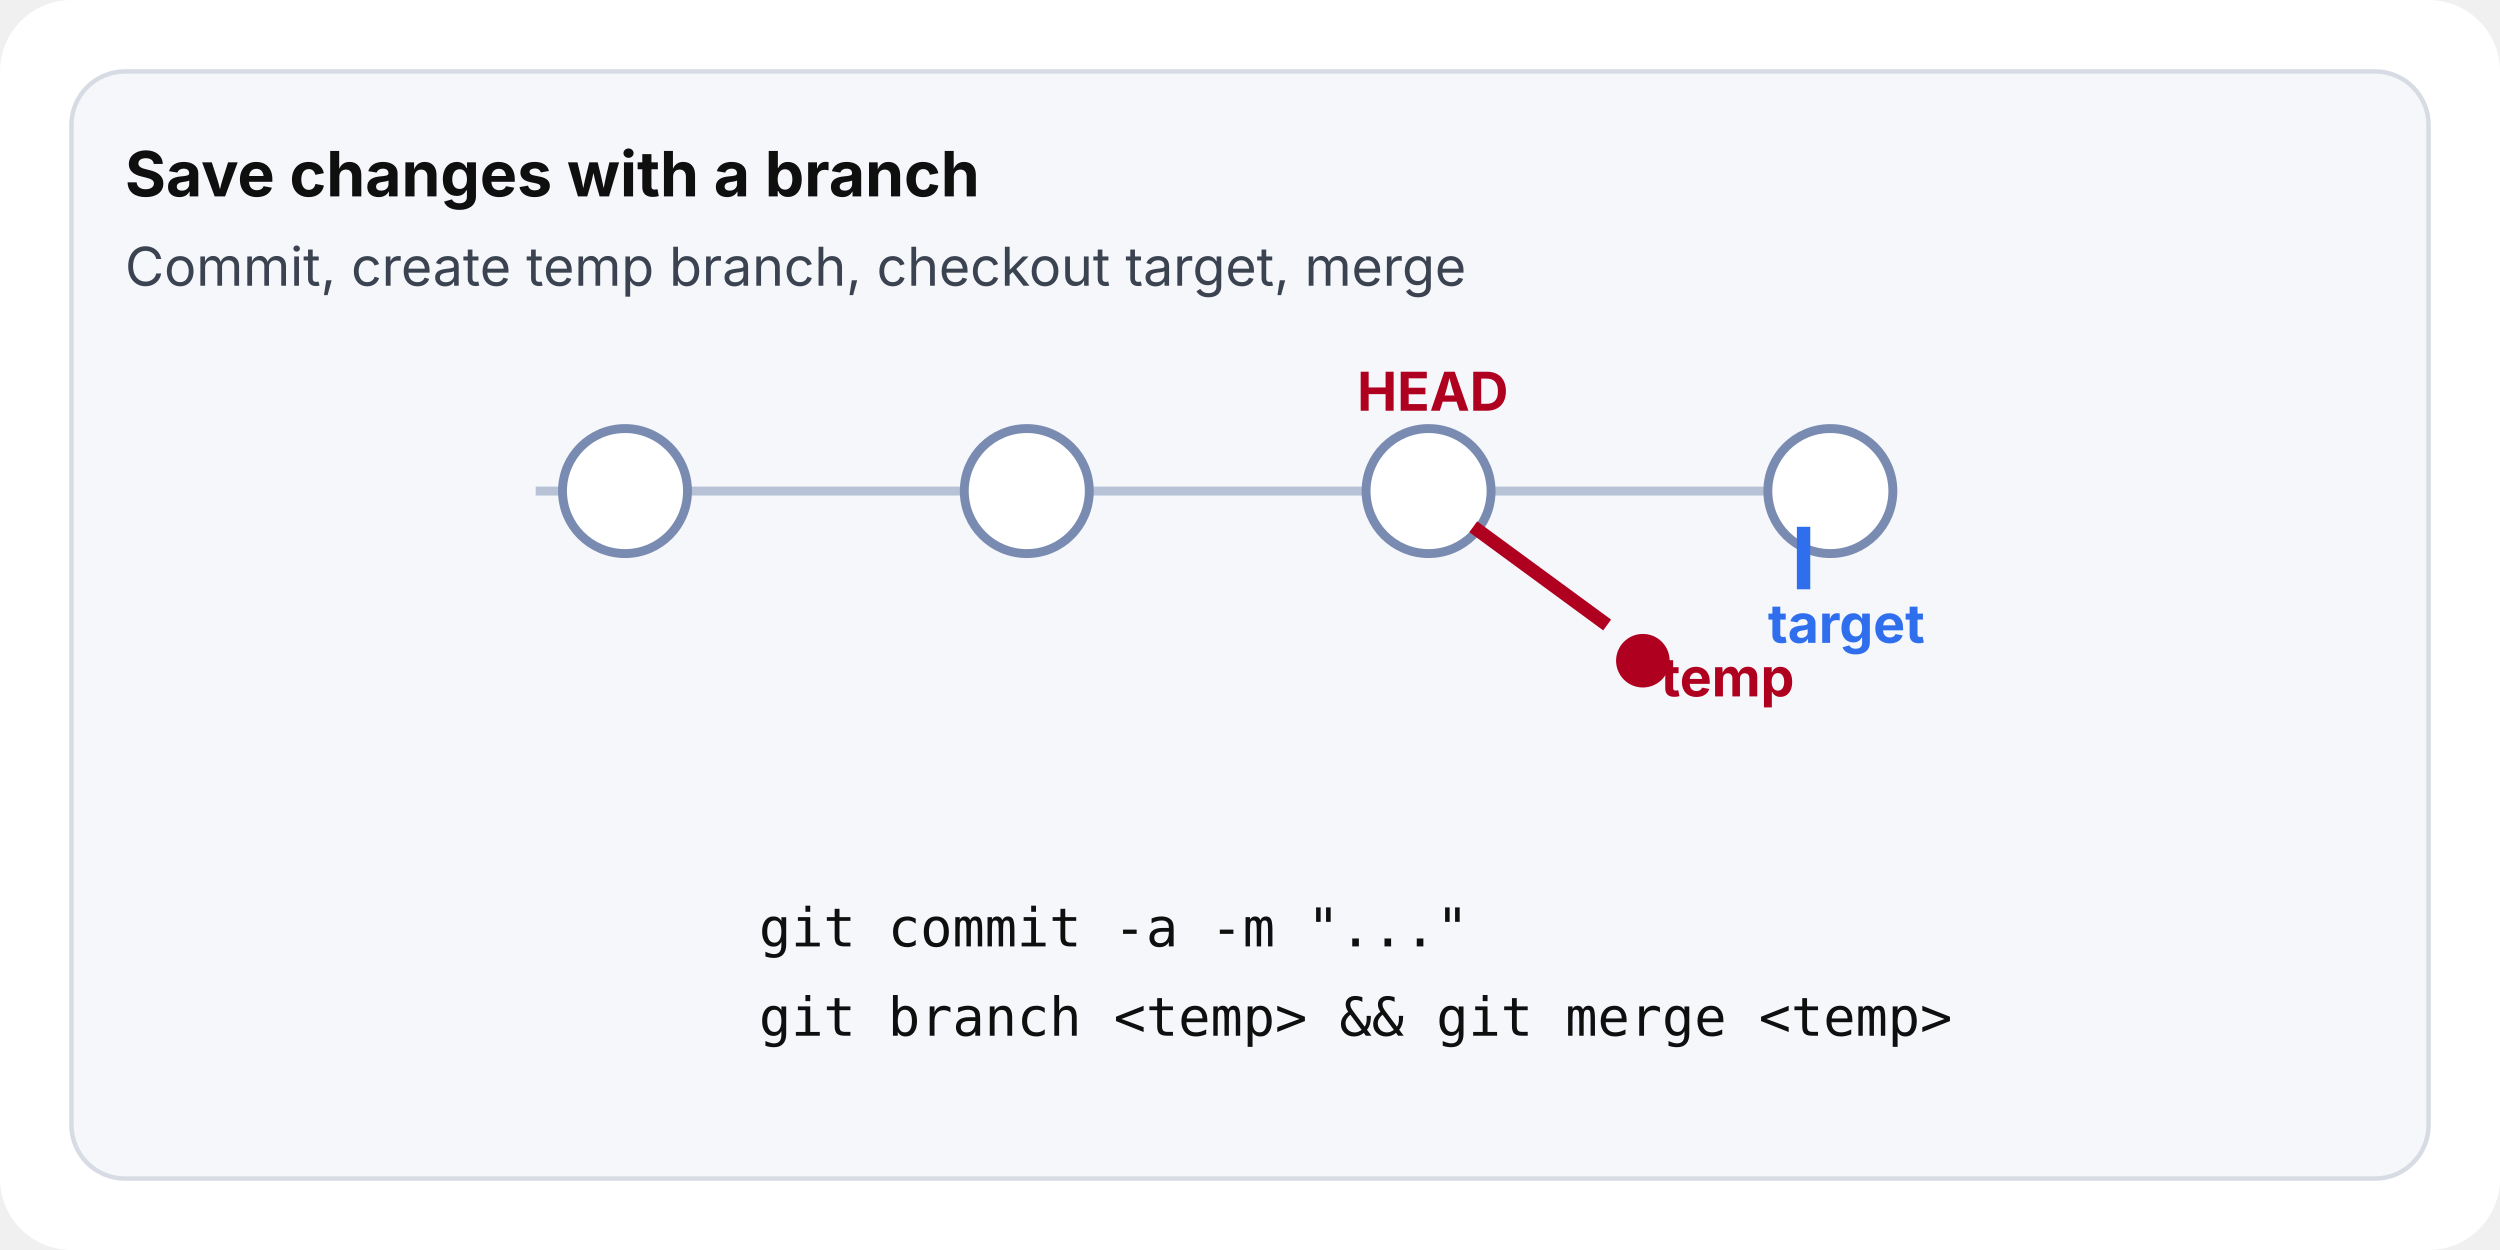
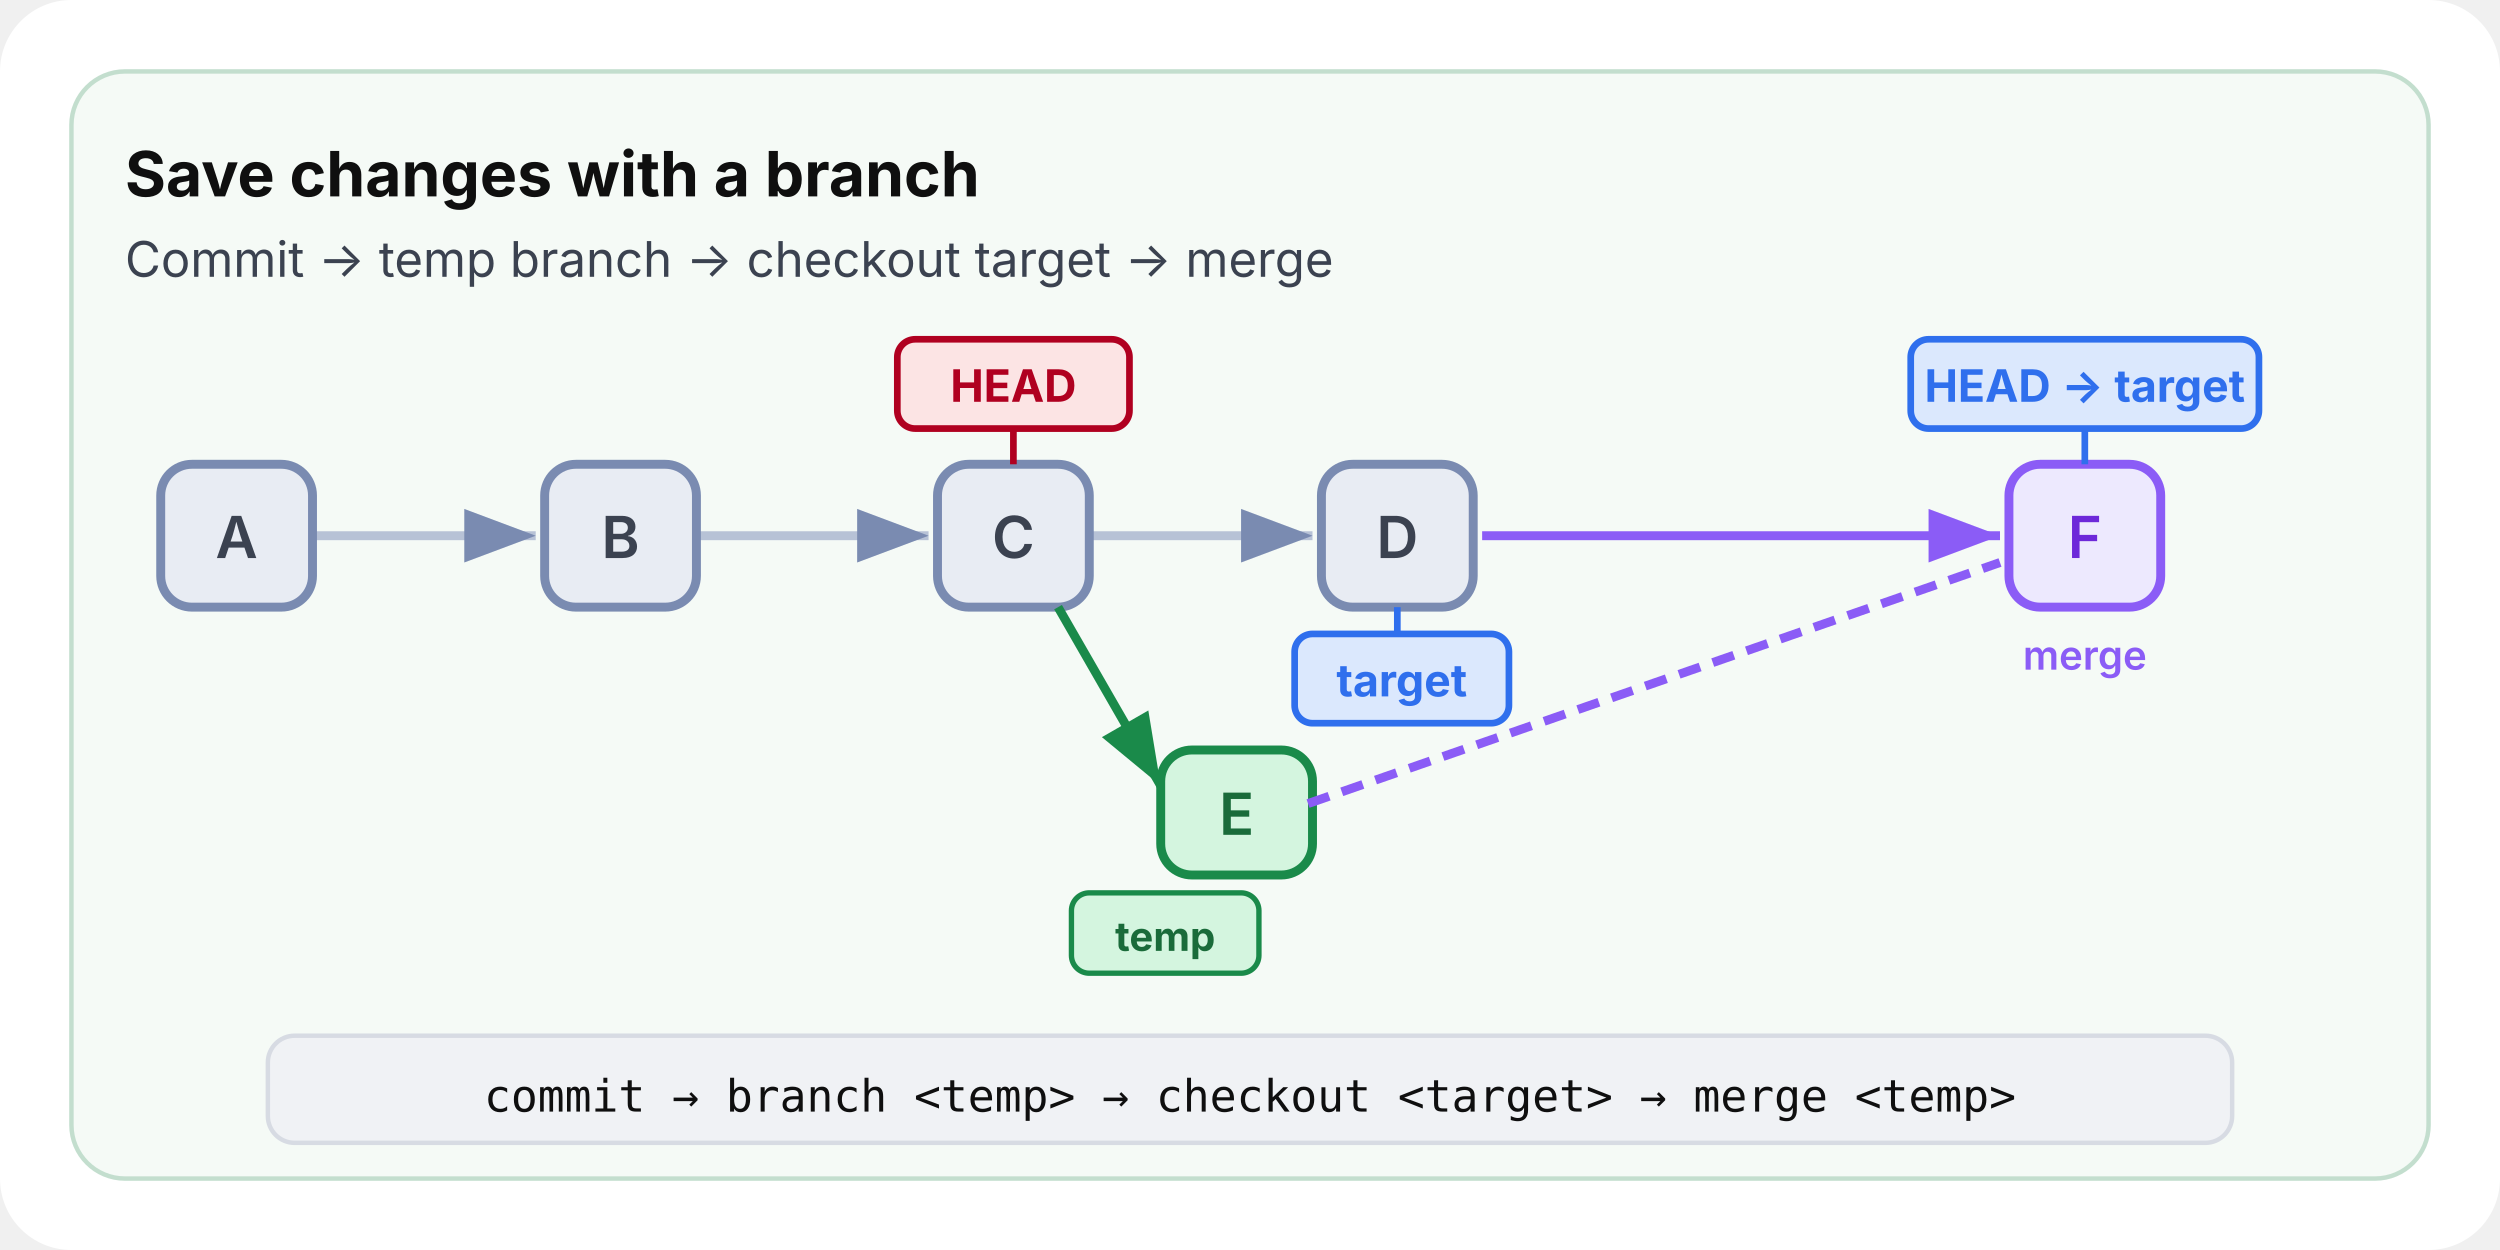
<svg xmlns="http://www.w3.org/2000/svg" width="560" height="280" viewBox="0 0 560 280">
+   <defs>
+     <marker id="ah3" markerWidth="8" markerHeight="6" refX="8" refY="3" orient="auto">
+       <path d="M0,0 L8,3 L0,6" fill="#7a8bb1" />
+     </marker>
+     <marker id="ah3g" markerWidth="8" markerHeight="6" refX="8" refY="3" orient="auto">
+       <path d="M0,0 L8,3 L0,6" fill="#1a8a4a" />
+     </marker>
+     <marker id="ah3m" markerWidth="8" markerHeight="6" refX="8" refY="3" orient="auto">
+       <path d="M0,0 L8,3 L0,6" fill="#8b5cf6" />
+     </marker>
+   </defs>
  <rect width="560" height="280" rx="16" fill="#ffffff" />
-   <rect x="16" y="16" width="528" height="248" rx="12" fill="#f5f7fb" stroke="#d7dbe3" />
+   <rect x="16" y="16" width="528" height="248" rx="12" fill="#f5faf6" stroke="#c3dece" />
  <text x="28" y="44" font-family="Inter,Segoe UI,Arial" font-size="14" font-weight="700" fill="#0f0f0f">Save changes with a branch</text>
-   <text x="28" y="64" font-family="Inter,Segoe UI,Arial" font-size="12" fill="#3b4250">Commit, create temp branch, checkout target, merge</text>
-   <line x1="120" y1="110" x2="420" y2="110" stroke="#b7c2d6" stroke-width="2" />
-   <circle cx="140" cy="110" r="14" fill="#ffffff" stroke="#7a8bb1" stroke-width="2" />
-   <circle cx="230" cy="110" r="14" fill="#ffffff" stroke="#7a8bb1" stroke-width="2" />
-   <circle cx="320" cy="110" r="14" fill="#ffffff" stroke="#7a8bb1" stroke-width="2" />
-   <circle cx="410" cy="110" r="14" fill="#ffffff" stroke="#7a8bb1" stroke-width="2" />
-   <path d="M330 118 L360 140" stroke="#b00020" stroke-width="3" />
-   <text x="304" y="92" font-family="Inter,Segoe UI,Arial" font-size="12" font-weight="700" fill="#b00020">HEAD</text>
-   <text x="372" y="156" font-family="Inter,Segoe UI,Arial" font-size="12" font-weight="700" fill="#b00020">temp</text>
-   <circle cx="368" cy="148" r="6" fill="#b00020" />
-   <text x="396" y="144" font-family="Inter,Segoe UI,Arial" font-size="12" font-weight="700" fill="#2f6fed">target</text>
-   <path d="M404 118 L404 132" stroke="#2f6fed" stroke-width="3" />
-   <text x="170" y="212" font-family="ui-monospace, SFMono-Regular, Menlo, Monaco, Consolas, monospace" font-size="12" fill="#0f0f0f">git commit -a -m "..."</text>
-   <text x="170" y="232" font-family="ui-monospace, SFMono-Regular, Menlo, Monaco, Consolas, monospace" font-size="12" fill="#0f0f0f">git branch &lt;temp&gt;  &amp;&amp;  git merge &lt;temp&gt;</text>
+   <text x="28" y="62" font-family="Inter,Segoe UI,Arial" font-size="11" fill="#3b4250">Commit → temp branch → checkout target → merge</text>
+   <line x1="62" y1="120" x2="120" y2="120" stroke="#b7c2d6" stroke-width="2" marker-end="url(#ah3)" />
+   <line x1="148" y1="120" x2="208" y2="120" stroke="#b7c2d6" stroke-width="2" marker-end="url(#ah3)" />
+   <line x1="236" y1="120" x2="294" y2="120" stroke="#b7c2d6" stroke-width="2" marker-end="url(#ah3)" />
+   <rect x="36" y="104" width="34" height="32" rx="7" fill="#e8ecf3" stroke="#7a8bb1" stroke-width="2" />
+   <text x="53" y="125" font-family="Inter,Segoe UI,Arial" font-size="13" font-weight="600" fill="#3b4250" text-anchor="middle">A</text>
+   <rect x="122" y="104" width="34" height="32" rx="7" fill="#e8ecf3" stroke="#7a8bb1" stroke-width="2" />
+   <text x="139" y="125" font-family="Inter,Segoe UI,Arial" font-size="13" font-weight="600" fill="#3b4250" text-anchor="middle">B</text>
+   <rect x="210" y="104" width="34" height="32" rx="7" fill="#e8ecf3" stroke="#7a8bb1" stroke-width="2" />
+   <text x="227" y="125" font-family="Inter,Segoe UI,Arial" font-size="13" font-weight="600" fill="#3b4250" text-anchor="middle">C</text>
+   <rect x="296" y="104" width="34" height="32" rx="7" fill="#e8ecf3" stroke="#7a8bb1" stroke-width="2" />
+   <text x="313" y="125" font-family="Inter,Segoe UI,Arial" font-size="13" font-weight="600" fill="#3b4250" text-anchor="middle">D</text>
+   <rect x="201" y="76" width="52" height="20" rx="4" fill="#fce4e4" stroke="#b00020" stroke-width="1.5" />
+   <text x="227" y="90" font-family="Inter,Segoe UI,Arial" font-size="10" font-weight="700" fill="#b00020" text-anchor="middle">HEAD</text>
+   <line x1="227" y1="96" x2="227" y2="104" stroke="#b00020" stroke-width="1.5" />
+   <rect x="290" y="142" width="48" height="20" rx="4" fill="#dbe8fd" stroke="#2f6fed" stroke-width="1.5" />
+   <text x="314" y="156" font-family="Inter,Segoe UI,Arial" font-size="10" font-weight="700" fill="#2f6fed" text-anchor="middle">target</text>
+   <line x1="313" y1="136" x2="313" y2="142" stroke="#2f6fed" stroke-width="1.5" />
+   <line x1="237" y1="136" x2="260" y2="176" stroke="#1a8a4a" stroke-width="2" marker-end="url(#ah3g)" />
+   <rect x="260" y="168" width="34" height="28" rx="7" fill="#d4f5df" stroke="#1a8a4a" stroke-width="2" />
+   <text x="277" y="187" font-family="Inter,Segoe UI,Arial" font-size="13" font-weight="600" fill="#1a6b3a" text-anchor="middle">E</text>
+   <rect x="240" y="200" width="42" height="18" rx="4" fill="#d4f5df" stroke="#1a8a4a" stroke-width="1.2" />
+   <text x="261" y="213" font-family="Inter,Segoe UI,Arial" font-size="9" font-weight="700" fill="#1a6b3a" text-anchor="middle">temp</text>
+   <line x1="332" y1="120" x2="448" y2="120" stroke="#8b5cf6" stroke-width="2" marker-end="url(#ah3m)" />
+   <line x1="293" y1="180" x2="448" y2="126" stroke="#8b5cf6" stroke-width="2" stroke-dasharray="5,3" />
+   <rect x="450" y="104" width="34" height="32" rx="7" fill="#ede9fe" stroke="#8b5cf6" stroke-width="2" />
+   <text x="467" y="125" font-family="Inter,Segoe UI,Arial" font-size="13" font-weight="600" fill="#6d28d9" text-anchor="middle">F</text>
+   <text x="467" y="150" font-family="Inter,Segoe UI,Arial" font-size="9" font-weight="600" fill="#8b5cf6" text-anchor="middle">merge</text>
+   <rect x="428" y="76" width="78" height="20" rx="4" fill="#dbe8fd" stroke="#2f6fed" stroke-width="1.5" />
+   <text x="467" y="90" font-family="Inter,Segoe UI,Arial" font-size="10" font-weight="700" fill="#2f6fed" text-anchor="middle">HEAD → target</text>
+   <line x1="467" y1="96" x2="467" y2="104" stroke="#2f6fed" stroke-width="1.5" />
+   <rect x="60" y="232" width="440" height="24" rx="6" fill="#f0f2f5" stroke="#d7dbe3" stroke-width="1" />
+   <text x="280" y="249" font-family="ui-monospace,SFMono-Regular,Menlo,Consolas,monospace" font-size="10" fill="#0f0f0f" text-anchor="middle">commit → branch &lt;temp&gt; → checkout &lt;target&gt; → merge &lt;temp&gt;</text>
</svg>
